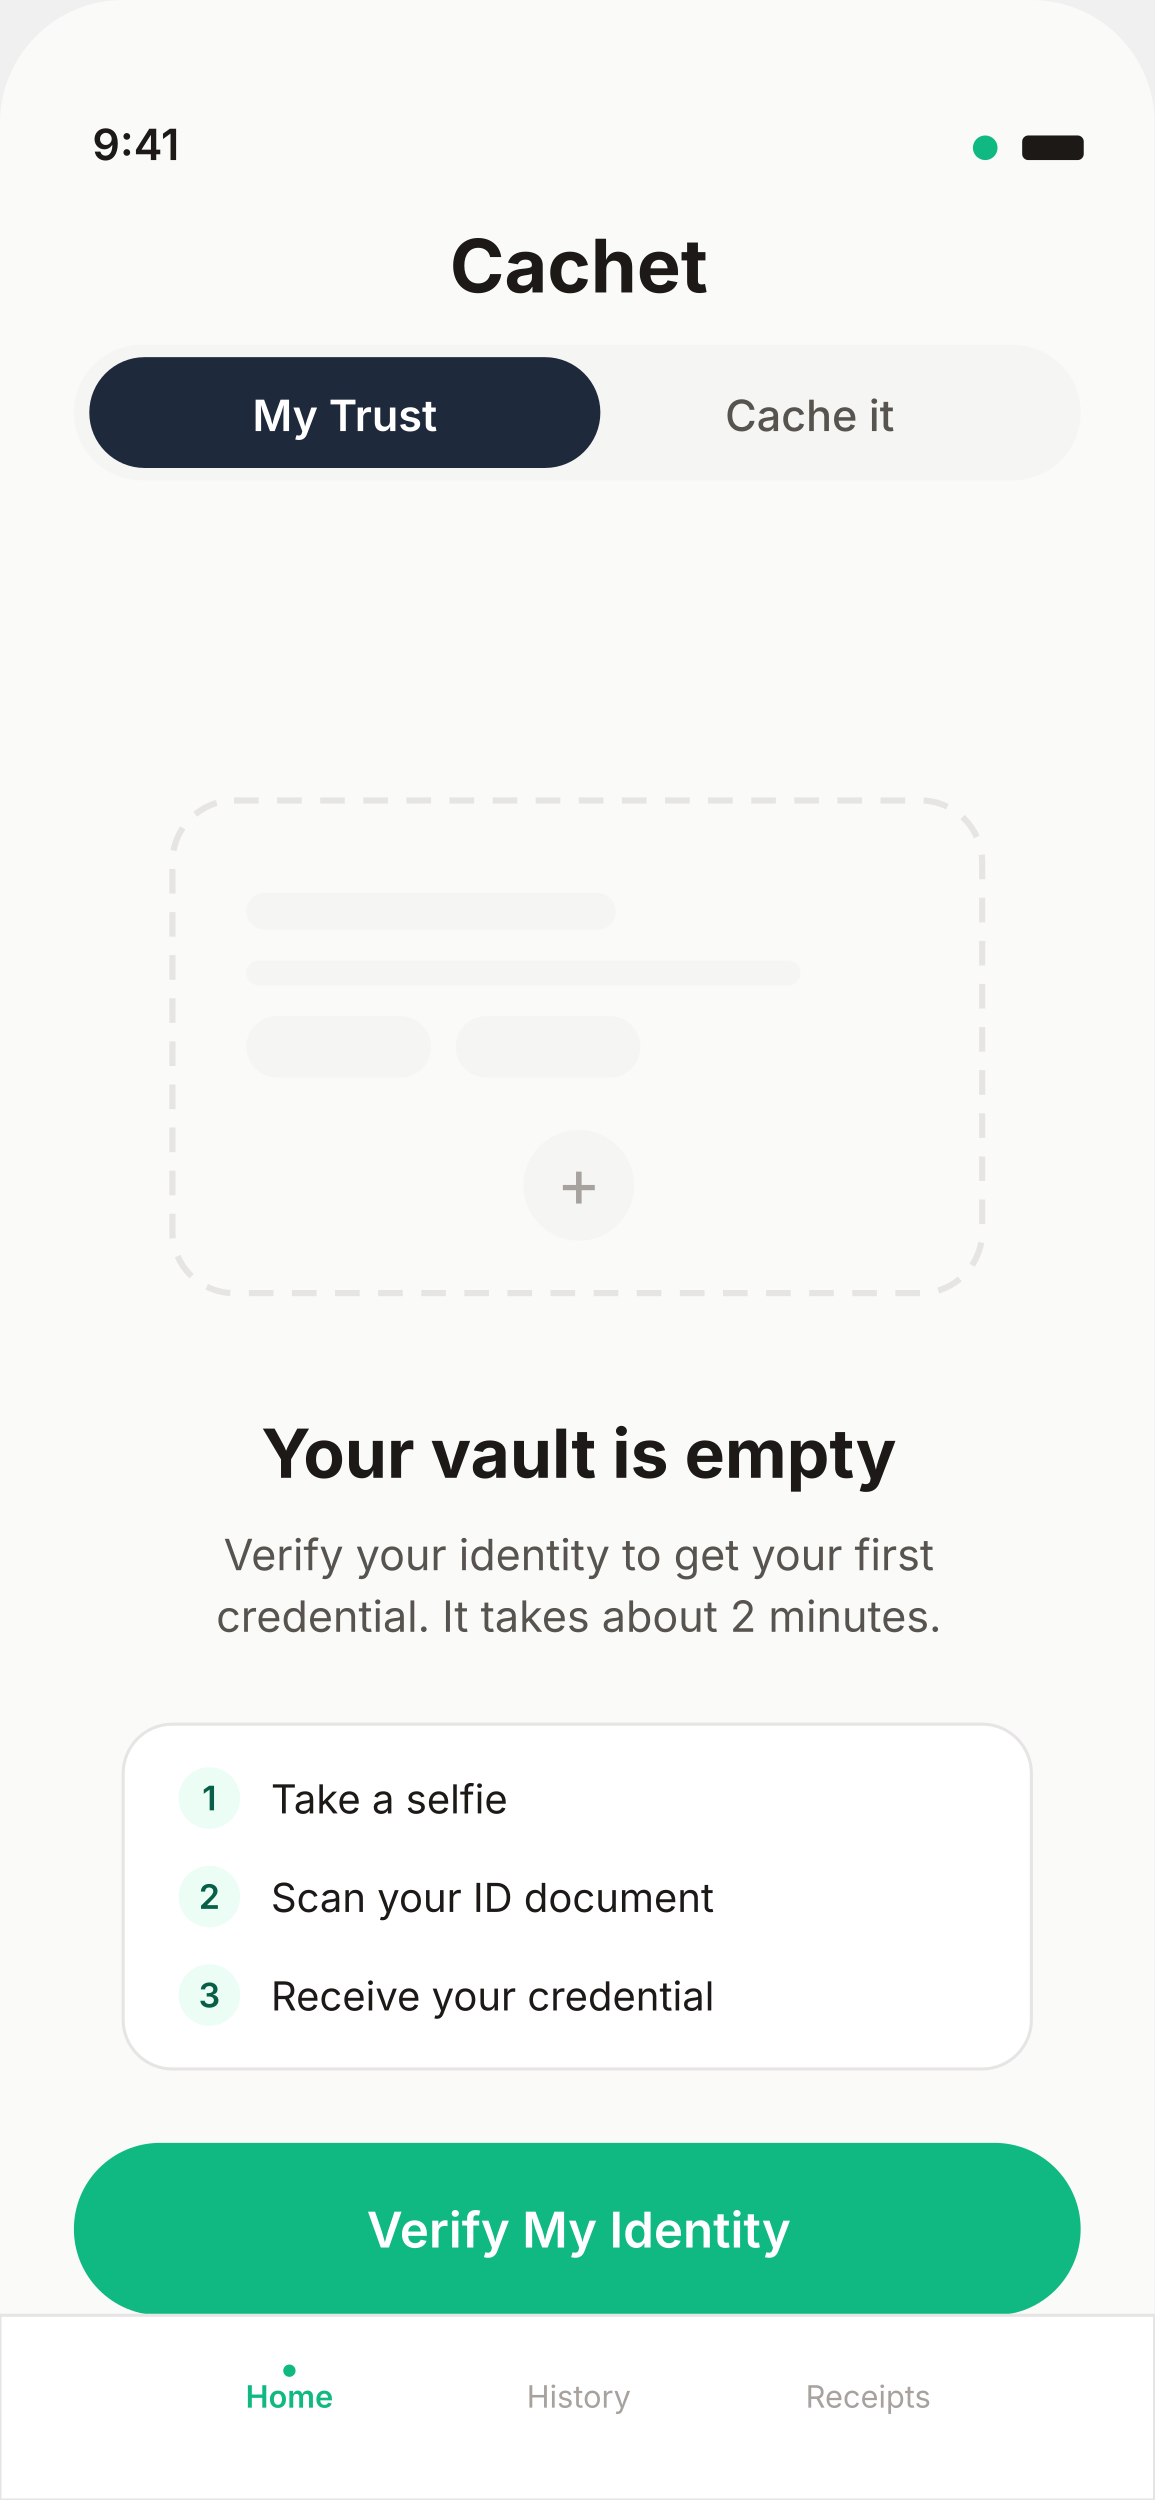
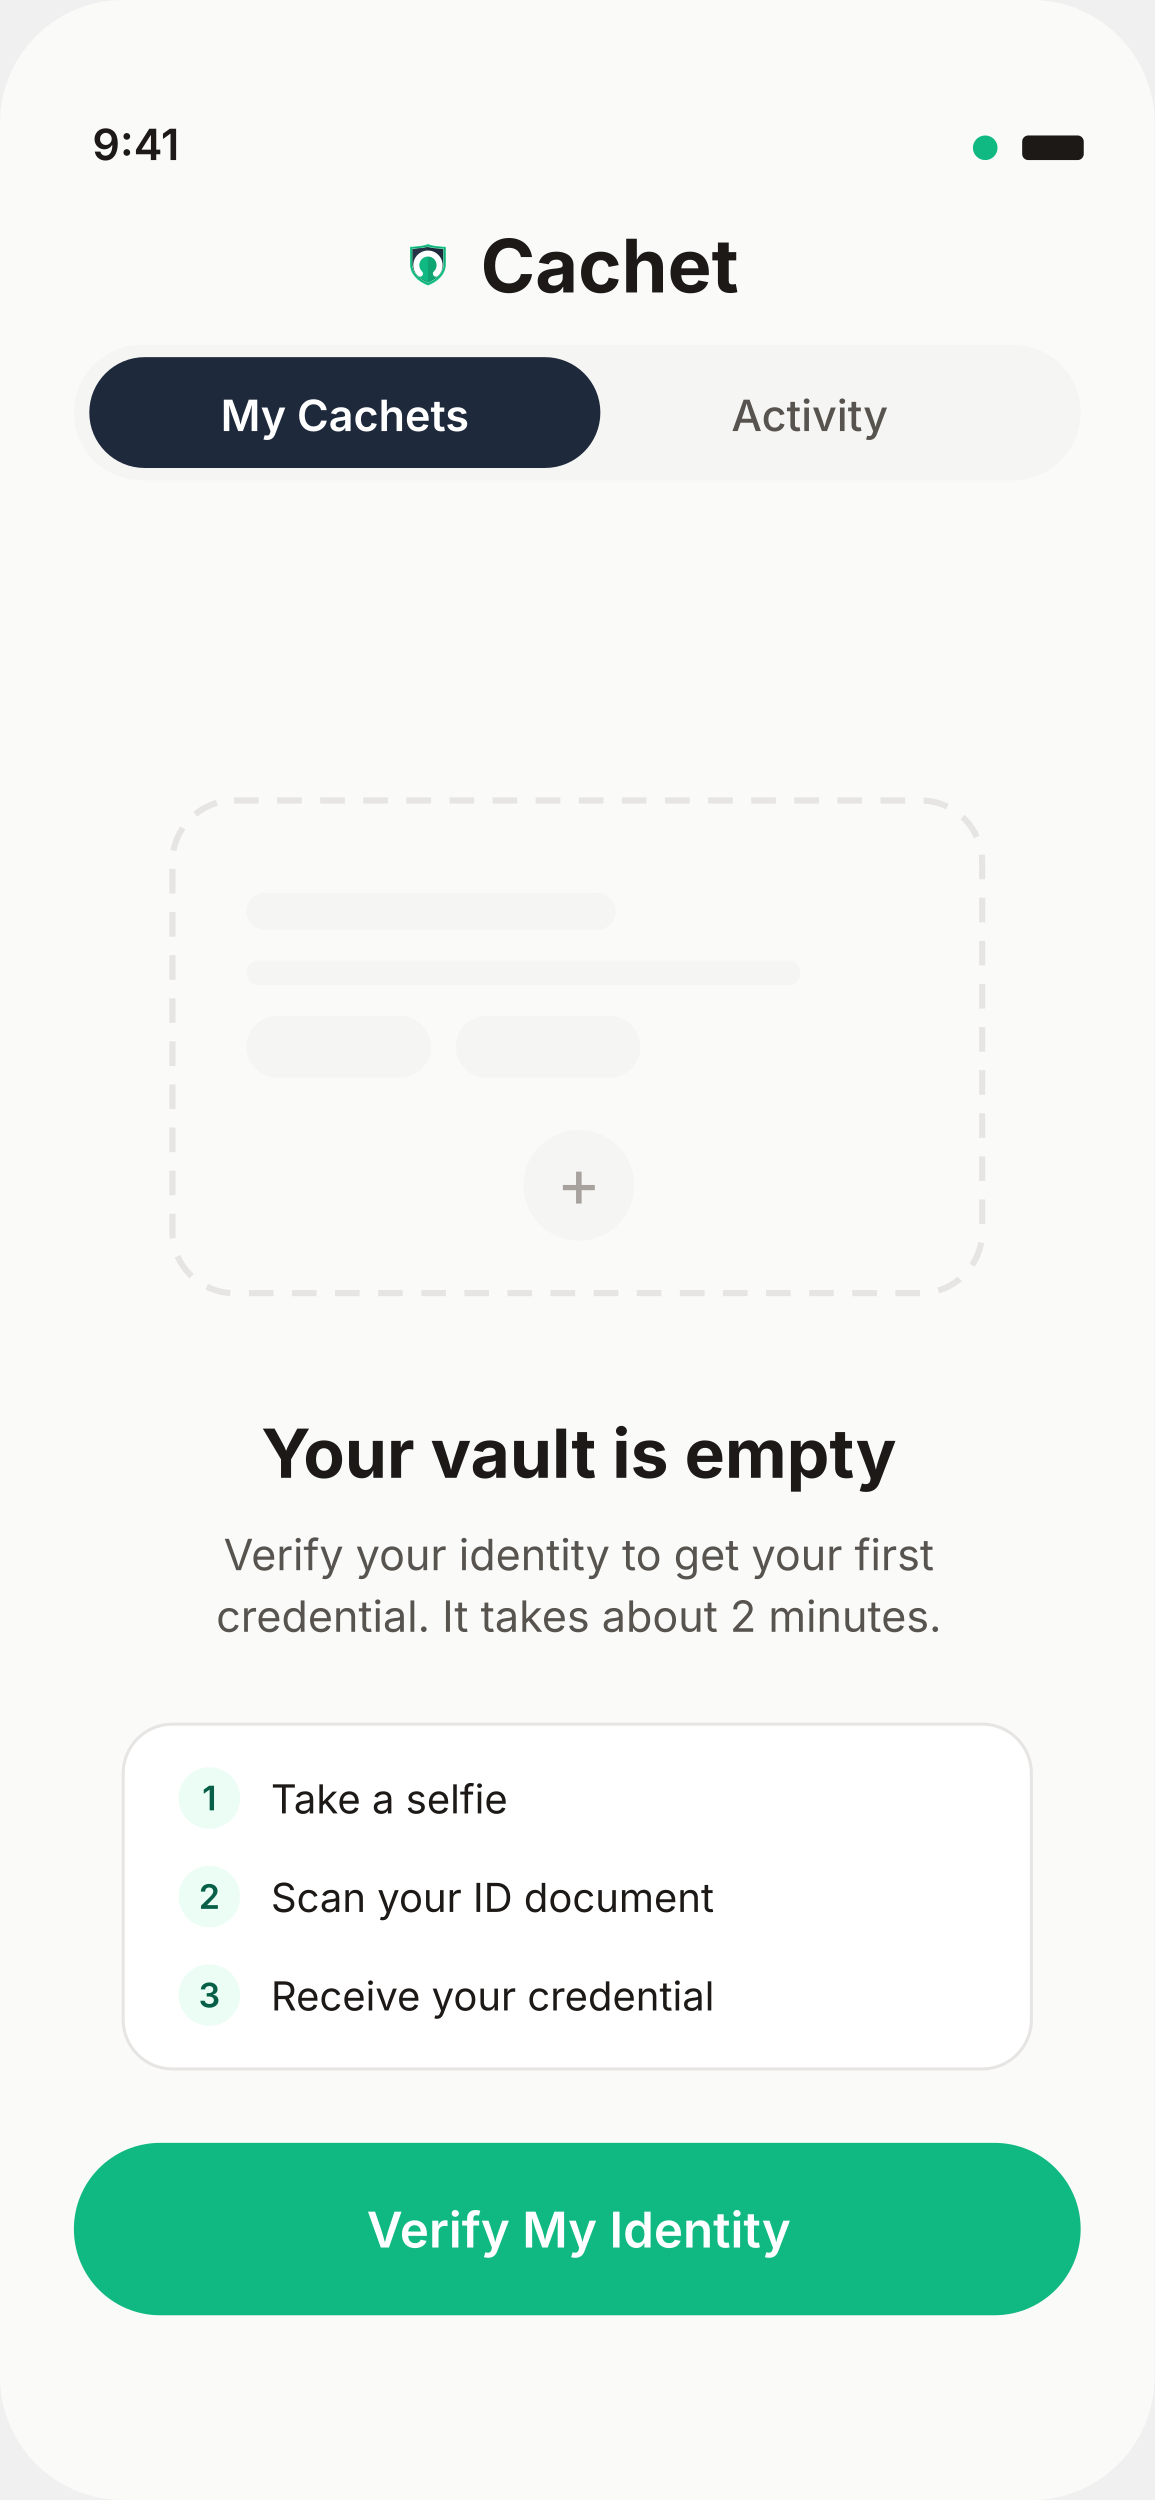
<svg xmlns="http://www.w3.org/2000/svg" viewBox="0 0 375 812" width="375" height="812">
+   <defs>
+     <symbol id="brand-shield" viewBox="0 0 400 480">
+       <path d="M 200 32 C 240 55, 348 58, 366 59 V 221 C 366 311, 296 382, 200 418 C 104 382, 34 311, 34 221 V 59 C 52 58, 160 55, 200 32 Z" fill="#34D399" />
+       <path d="M 200 40 C 238 54, 340 63, 362 63 V 219 C 362 307, 294 376, 200 412 C 106 376, 38 307, 38 219 V 63 C 60 63, 162 54, 200 40 Z" fill="#10B981" />
+       <path d="M 200 47 C 234 63, 334 68, 354 71 V 218 C 354 301, 288 367, 200 401 C 112 367, 46 301, 46 218 V 71 C 66 68, 166 63, 200 47 Z" fill="#059669" />
+       <path d="M 200 54 C 230 64, 328 74, 350 73 V 218 C 350 297, 286 363, 200 397 C 114 363, 50 297, 50 218 V 73 C 72 74, 170 64, 200 54 Z" fill="#6EE7B7" />
+       <path d="M 200 62 C 228 71, 322 78, 342 81 V 218 C 342 294, 280 356, 200 388 C 120 356, 58 294, 58 218 V 81 C 78 78, 172 71, 200 62 Z" fill="#1E293B" />
+       <path d="M 200 62 C 172 71, 78 78, 58 81 V 218 C 58 294, 120 356, 200 388 Z" fill="#253347" />
+       <path d="M 200 131 C 280 131, 330 152, 326 257 C 324 320, 268 358, 200 390 Z" fill="#0EA572" />
+       <path d="M 200 131 C 120 131, 70 152, 74 257 C 76 320, 132 358, 200 390 Z" fill="#10B981" />
+       <path d="M 274 308 A 108 108 0 1 0 126 308" fill="none" stroke="white" stroke-width="56" stroke-linecap="round" />
+     </symbol>
+   </defs>
  <rect width="375" height="812" rx="40" fill="#FAFAF9" />
  <text x="30" y="52" font-family="Inter, sans-serif" font-size="14" font-weight="600" fill="#1C1917">9:41</text>
  <circle cx="320" cy="48" r="4" fill="#10B981" />
  <rect x="332" y="44" width="20" height="8" rx="2" fill="#1C1917" />
-   <text x="188" y="95" text-anchor="middle" font-family="Inter, sans-serif" font-size="24" font-weight="700" fill="#1C1917">Cachet</text>
+   <use href="#brand-shield" x="132" y="78" width="14" height="17" />
+   <text x="198" y="95" text-anchor="middle" font-family="Inter, sans-serif" font-size="24" font-weight="700" fill="#1C1917">Cachet</text>
  <rect x="24" y="112" width="327" height="44" rx="22" fill="#F5F5F4" />
  <rect x="29" y="116" width="166" height="36" rx="18" fill="#1E293B" />
-   <text x="112" y="140" text-anchor="middle" font-family="Inter, sans-serif" font-size="14" font-weight="600" fill="#FFFFFF">My Trust</text>
-   <text x="263" y="140" text-anchor="middle" font-family="Inter, sans-serif" font-size="14" font-weight="500" fill="#57534E">Cache it</text>
+   <text x="112" y="140" text-anchor="middle" font-family="Inter, sans-serif" font-size="14" font-weight="600" fill="#FFFFFF">My Cachets</text>
+   <text x="263" y="140" text-anchor="middle" font-family="Inter, sans-serif" font-size="14" font-weight="500" fill="#57534E">Activity</text>
  <rect x="56" y="260" width="263" height="160" rx="20" fill="none" stroke="#E7E5E4" stroke-width="2" stroke-dasharray="8 6" />
  <rect x="80" y="290" width="120" height="12" rx="6" fill="#F5F5F4" />
  <rect x="80" y="312" width="180" height="8" rx="4" fill="#F5F5F4" />
  <rect x="80" y="330" width="60" height="20" rx="10" fill="#F5F5F4" />
  <rect x="148" y="330" width="60" height="20" rx="10" fill="#F5F5F4" />
  <circle cx="188" cy="385" r="18" fill="#F5F5F4" />
  <text x="188" y="392" text-anchor="middle" font-family="Inter, sans-serif" font-size="22" fill="#A8A29E">+</text>
  <text x="188" y="480" text-anchor="middle" font-family="Inter, sans-serif" font-size="22" font-weight="700" fill="#1C1917">Your vault is empty</text>
  <text x="188" y="510" text-anchor="middle" font-family="Inter, sans-serif" font-size="14" fill="#57534E">Verify your identity to get your first</text>
  <text x="188" y="530" text-anchor="middle" font-family="Inter, sans-serif" font-size="14" fill="#57534E">credential. It takes about 2 minutes.</text>
  <rect x="40" y="560" width="295" height="112" rx="16" fill="#FFFFFF" stroke="#E7E5E4" stroke-width="1" />
  <text x="68" y="588" font-family="Inter, sans-serif" font-size="12" fill="#10B981">1</text>
  <circle cx="68" cy="584" r="10" fill="#ECFDF5" />
  <text x="68" y="588" text-anchor="middle" font-family="Inter, sans-serif" font-size="11" font-weight="600" fill="#065F46">1</text>
  <text x="88" y="589" font-family="Inter, sans-serif" font-size="13" fill="#1C1917">Take a selfie</text>
  <circle cx="68" cy="616" r="10" fill="#ECFDF5" />
  <text x="68" y="620" text-anchor="middle" font-family="Inter, sans-serif" font-size="11" font-weight="600" fill="#065F46">2</text>
  <text x="88" y="621" font-family="Inter, sans-serif" font-size="13" fill="#1C1917">Scan your ID document</text>
  <circle cx="68" cy="648" r="10" fill="#ECFDF5" />
  <text x="68" y="652" text-anchor="middle" font-family="Inter, sans-serif" font-size="11" font-weight="600" fill="#065F46">3</text>
  <text x="88" y="653" font-family="Inter, sans-serif" font-size="13" fill="#1C1917">Receive your credential</text>
  <rect x="24" y="696" width="327" height="56" rx="28" fill="#10B981" />
  <text x="188" y="730" text-anchor="middle" font-family="Inter, sans-serif" font-size="16" font-weight="600" fill="#FFFFFF">Verify My Identity</text>
-   <rect x="0" y="752" width="375" height="60" fill="#FFFFFF" stroke="#E7E5E4" stroke-width="1" />
-   <text x="94" y="782" text-anchor="middle" font-family="Inter, sans-serif" font-size="10" font-weight="600" fill="#10B981">Home</text>
-   <circle cx="94" cy="770" r="2" fill="#10B981" />
-   <text x="188" y="782" text-anchor="middle" font-family="Inter, sans-serif" font-size="10" fill="#A8A29E">History</text>
-   <text x="282" y="782" text-anchor="middle" font-family="Inter, sans-serif" font-size="10" fill="#A8A29E">Receipts</text>
</svg>
